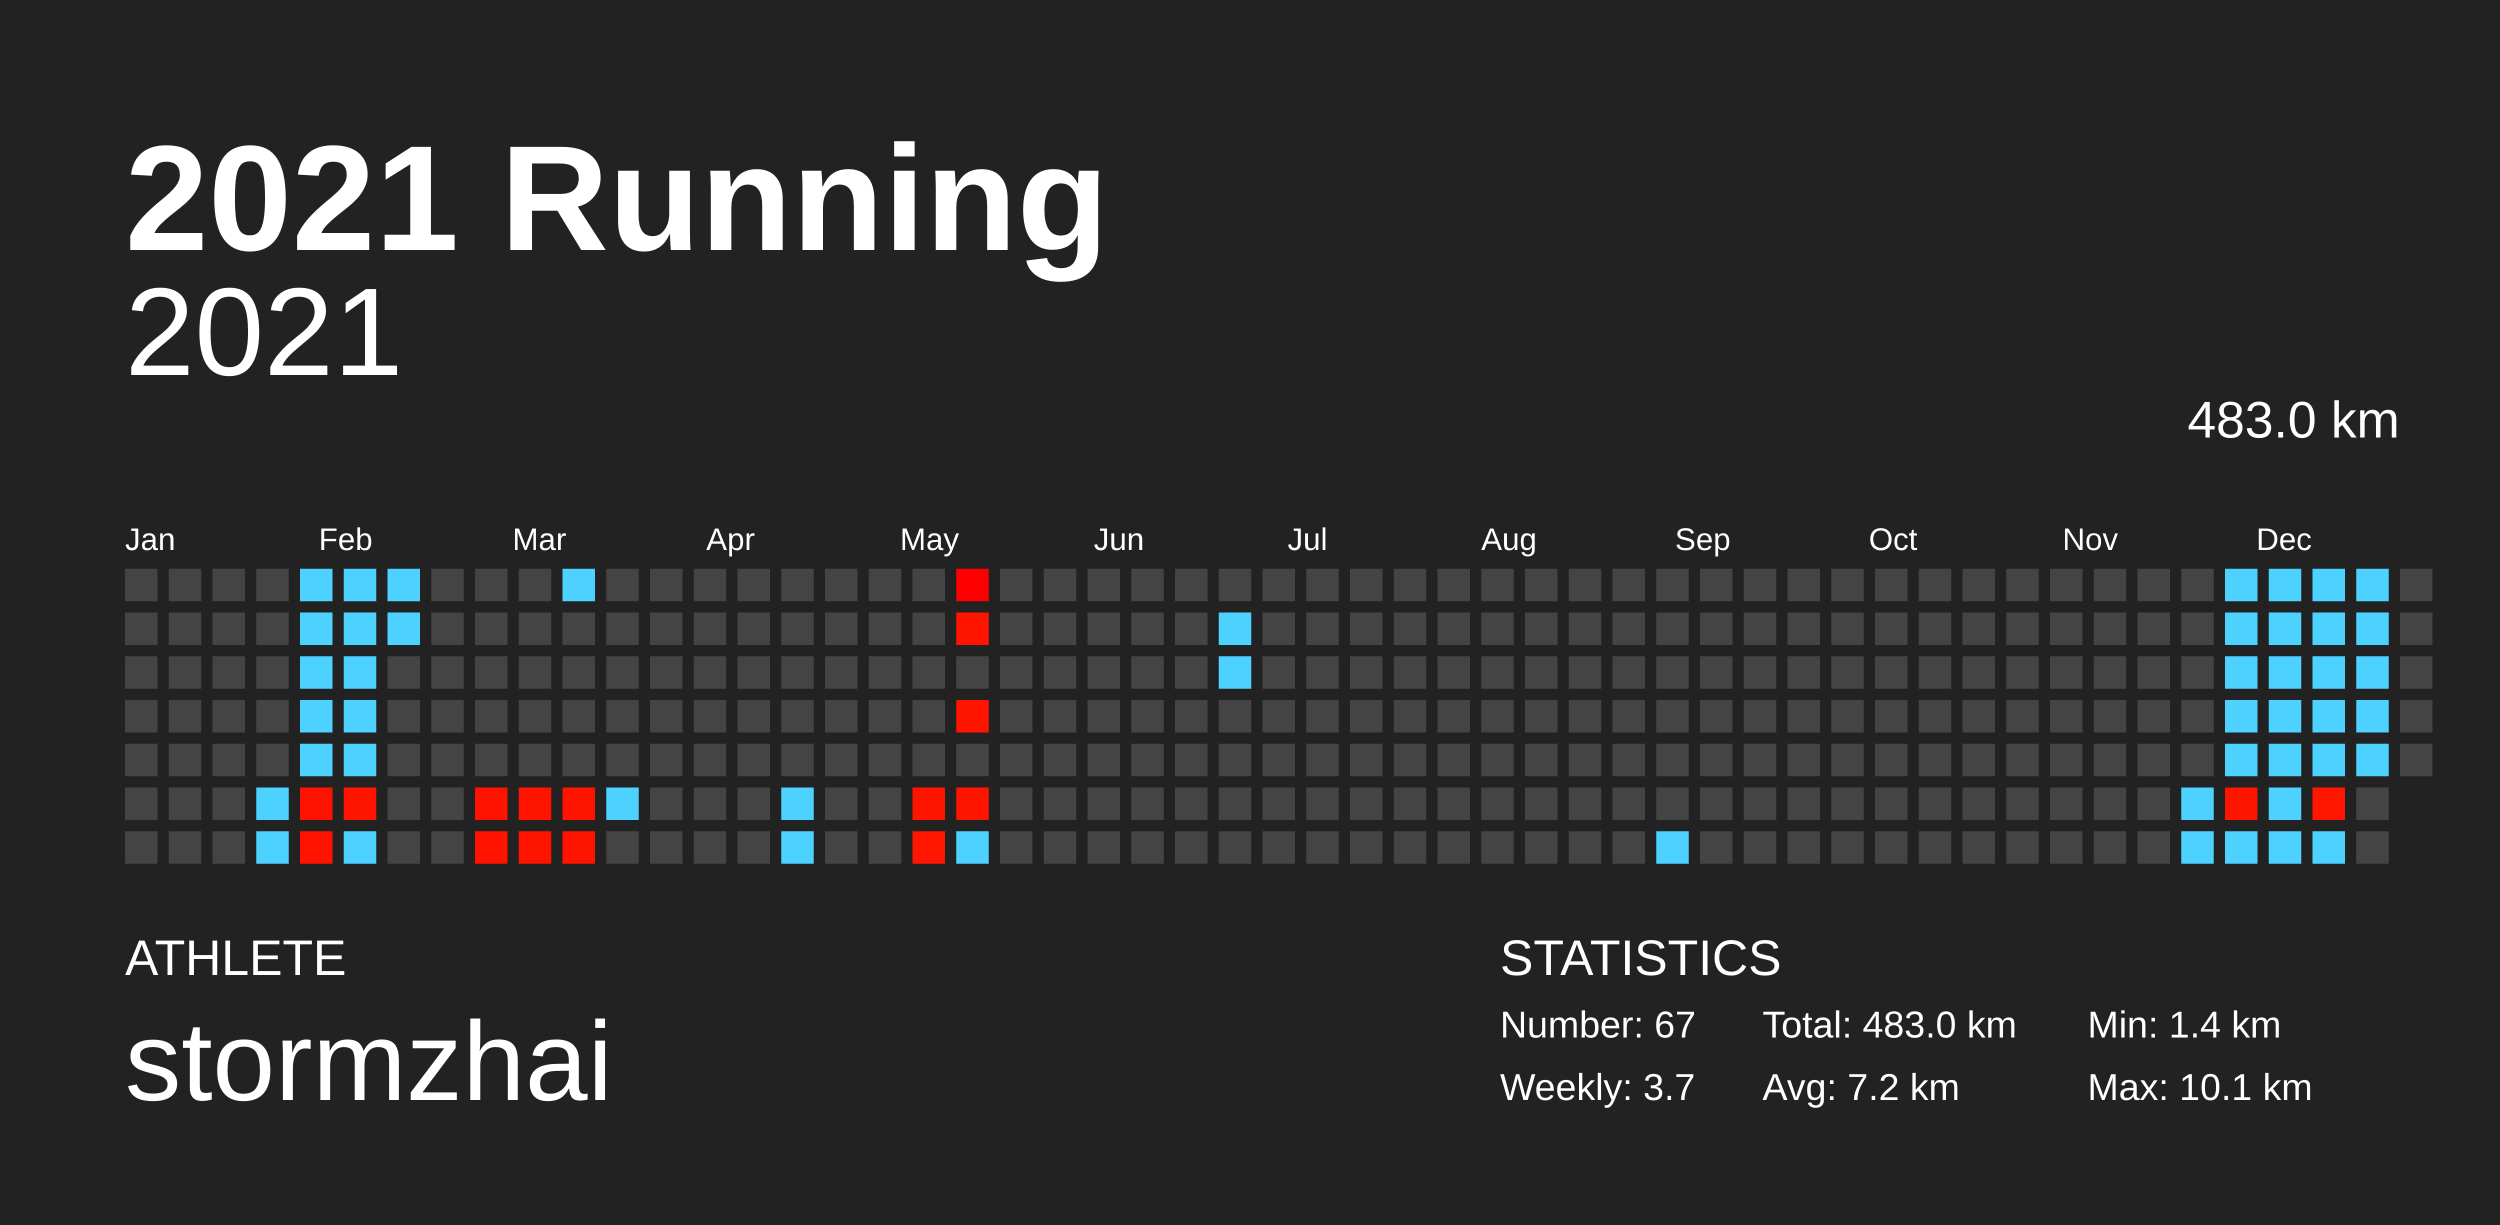
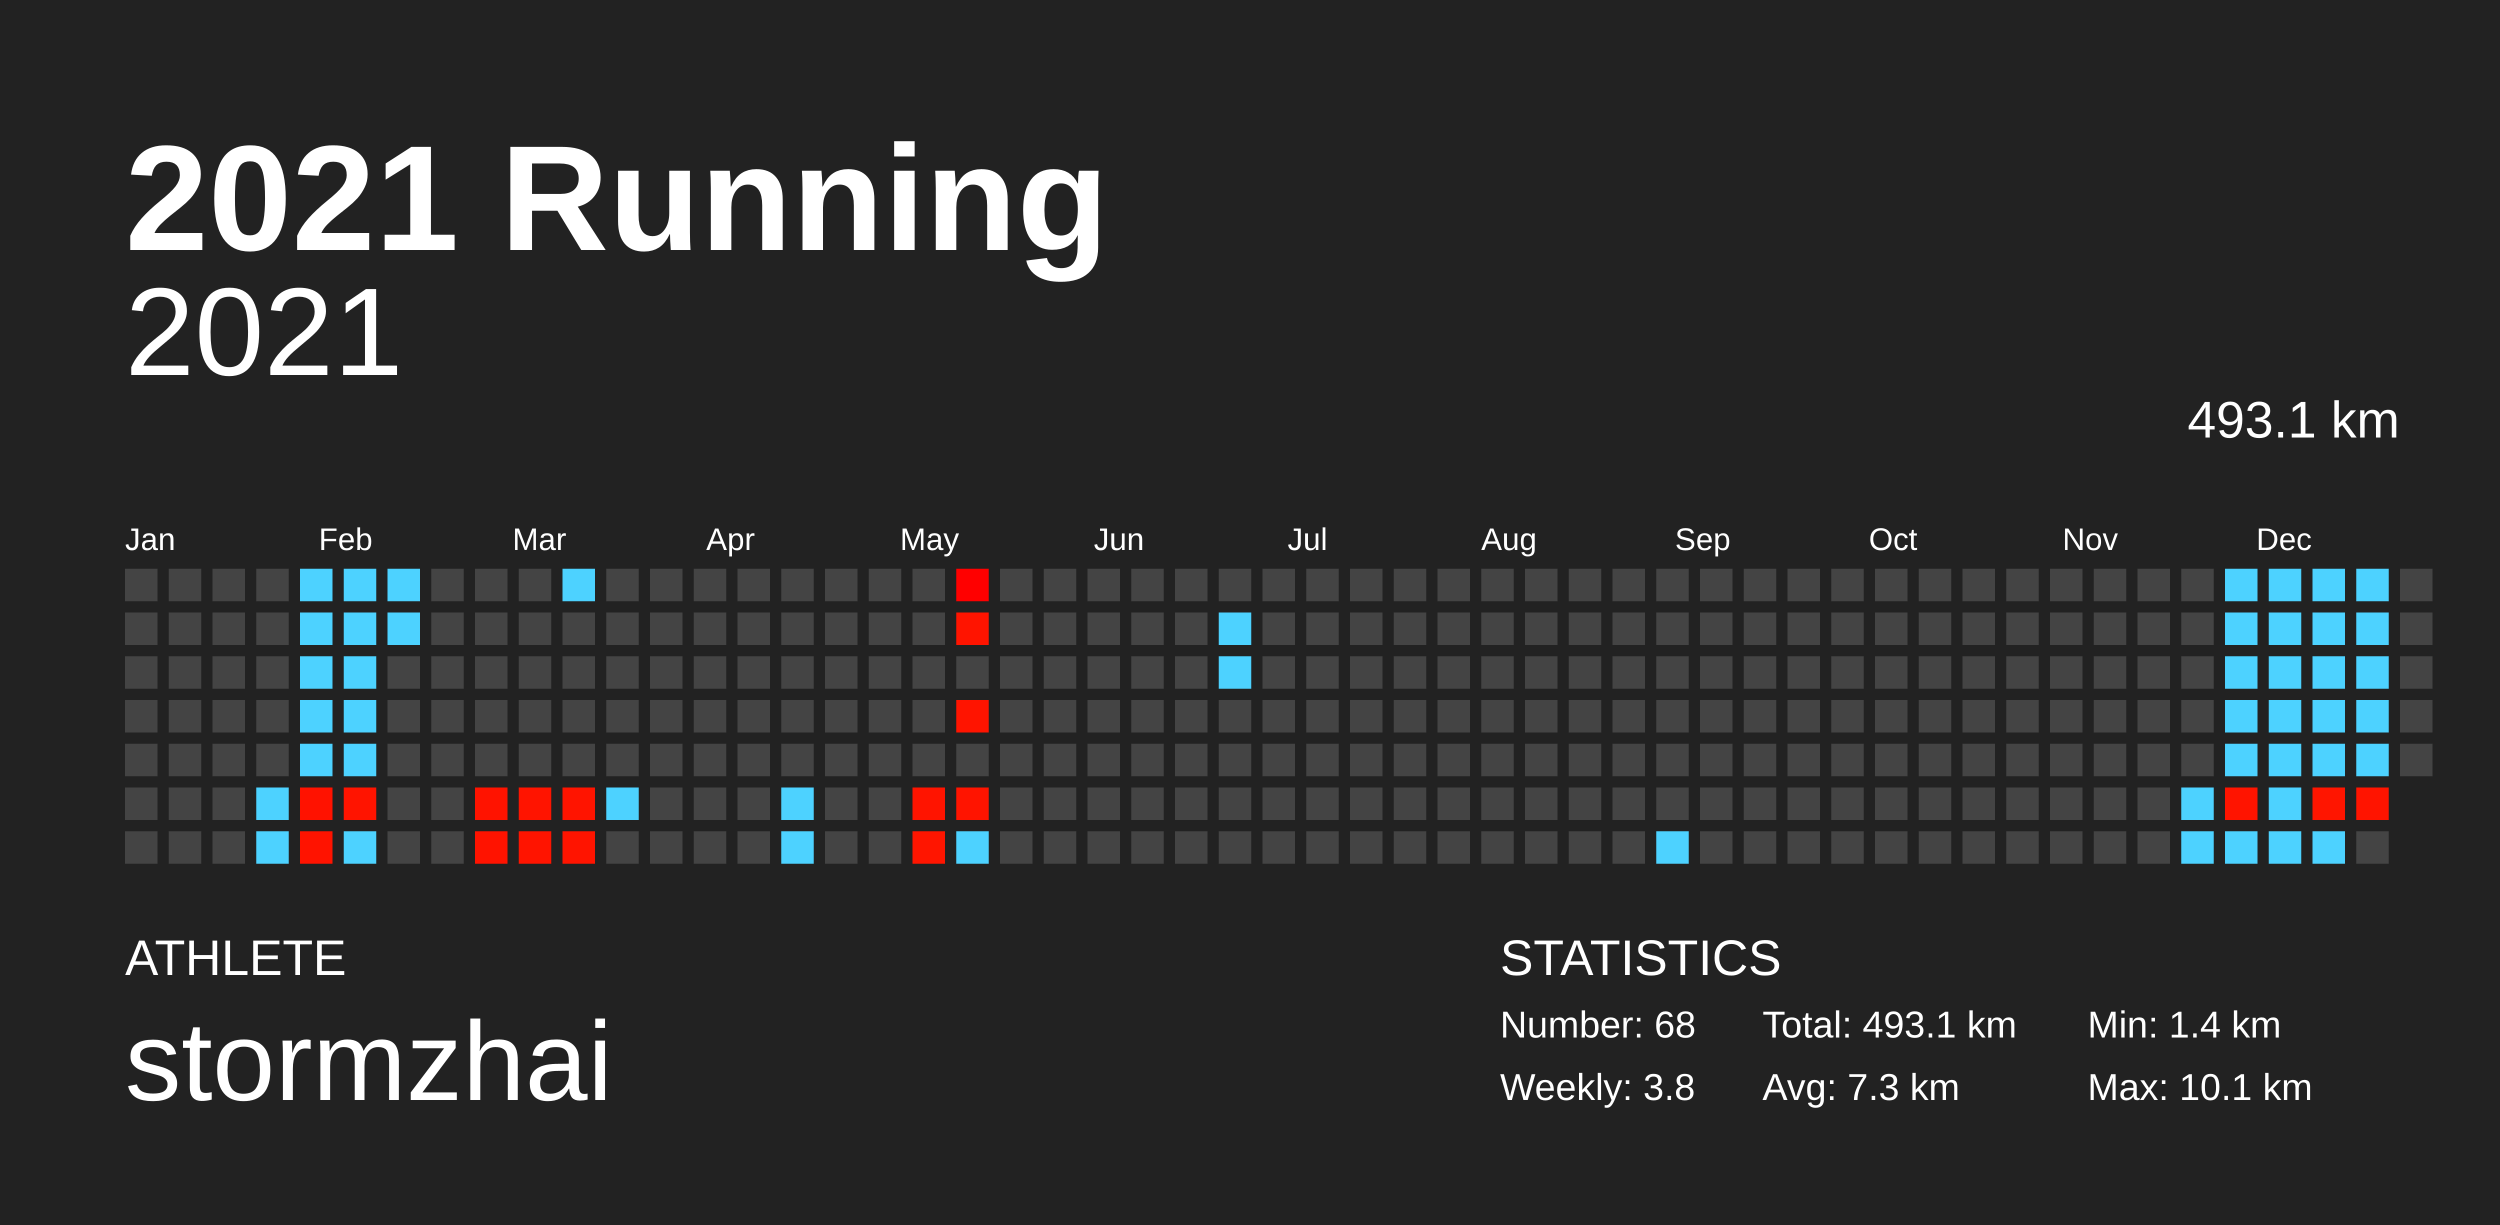
<svg xmlns="http://www.w3.org/2000/svg" baseProfile="full" height="98mm" version="1.1" viewBox="0,0,200,98" width="200mm">
  <defs />
  <rect fill="#222222" height="98" width="200" x="0" y="0" />
  <text fill="#FFFFFF" style="font-size:12px; font-family:Arial; font-weight:bold;" x="10" y="20">2021 Running</text>
  <text fill="#FFFFFF" style="font-size:4px; font-family:Arial" x="10" y="78">ATHLETE</text>
  <text fill="#FFFFFF" style="font-size:9px; font-family:Arial" x="10" y="88">stormzhai</text>
  <text fill="#FFFFFF" style="font-size:4px; font-family:Arial" x="120" y="78">STATISTICS</text>
-   <text fill="#FFFFFF" style="font-size:3px; font-family:Arial" x="120" y="83">Number: 67</text>
-   <text fill="#FFFFFF" style="font-size:3px; font-family:Arial" x="120" y="88">Weekly: 3.7</text>
-   <text fill="#FFFFFF" style="font-size:3px; font-family:Arial" x="141" y="83">Total: 483.0 km</text>
-   <text fill="#FFFFFF" style="font-size:3px; font-family:Arial" x="141" y="88">Avg: 7.2 km</text>
+   <text fill="#FFFFFF" style="font-size:3px; font-family:Arial" x="120" y="83">Number: 68</text>
+   <text fill="#FFFFFF" style="font-size:3px; font-family:Arial" x="120" y="88">Weekly: 3.8</text>
+   <text fill="#FFFFFF" style="font-size:3px; font-family:Arial" x="141" y="83">Total: 493.1 km</text>
+   <text fill="#FFFFFF" style="font-size:3px; font-family:Arial" x="141" y="88">Avg: 7.3 km</text>
  <text fill="#FFFFFF" style="font-size:3px; font-family:Arial" x="167" y="83">Min: 1.4 km</text>
  <text fill="#FFFFFF" style="font-size:3px; font-family:Arial" x="167" y="88">Max: 10.1 km</text>
  <text alignment-baseline="hanging" fill="#FFFFFF" style="font-size:10.0px; font-family:Arial;" x="10" y="30">2021</text>
-   <text alignment-baseline="hanging" fill="#FFFFFF" style="font-size:4.125px; font-family:Arial;" x="175" y="35">483.0 km</text>
+   <text alignment-baseline="hanging" fill="#FFFFFF" style="font-size:4.125px; font-family:Arial;" x="175" y="35">493.1 km</text>
  <text fill="#FFFFFF" style="font-size:2.5px; font-family:Arial" x="10.0" y="44">Jan</text>
  <text fill="#FFFFFF" style="font-size:2.5px; font-family:Arial" x="25.5" y="44">Feb</text>
  <text fill="#FFFFFF" style="font-size:2.5px; font-family:Arial" x="41.0" y="44">Mar</text>
  <text fill="#FFFFFF" style="font-size:2.5px; font-family:Arial" x="56.5" y="44">Apr</text>
  <text fill="#FFFFFF" style="font-size:2.5px; font-family:Arial" x="72.0" y="44">May</text>
  <text fill="#FFFFFF" style="font-size:2.5px; font-family:Arial" x="87.5" y="44">Jun</text>
  <text fill="#FFFFFF" style="font-size:2.5px; font-family:Arial" x="103.0" y="44">Jul</text>
  <text fill="#FFFFFF" style="font-size:2.5px; font-family:Arial" x="118.5" y="44">Aug</text>
  <text fill="#FFFFFF" style="font-size:2.5px; font-family:Arial" x="134.0" y="44">Sep</text>
  <text fill="#FFFFFF" style="font-size:2.5px; font-family:Arial" x="149.5" y="44">Oct</text>
  <text fill="#FFFFFF" style="font-size:2.5px; font-family:Arial" x="165.0" y="44">Nov</text>
  <text fill="#FFFFFF" style="font-size:2.5px; font-family:Arial" x="180.5" y="44">Dec</text>
  <rect fill="#444444" height="2.6" width="2.6" x="10.0" y="45.5" />
  <rect fill="#444444" height="2.6" width="2.6" x="10.0" y="49.0" />
  <rect fill="#444444" height="2.6" width="2.6" x="10.0" y="52.5" />
  <rect fill="#444444" height="2.6" width="2.6" x="10.0" y="56.0" />
  <rect fill="#444444" height="2.6" width="2.6" x="10.0" y="59.5" />
  <rect fill="#444444" height="2.6" width="2.6" x="10.0" y="63.0" />
  <rect fill="#444444" height="2.6" width="2.6" x="10.0" y="66.5" />
  <rect fill="#444444" height="2.6" width="2.6" x="13.5" y="45.5" />
  <rect fill="#444444" height="2.6" width="2.6" x="13.5" y="49.0" />
  <rect fill="#444444" height="2.6" width="2.6" x="13.5" y="52.5" />
  <rect fill="#444444" height="2.6" width="2.6" x="13.5" y="56.0" />
  <rect fill="#444444" height="2.6" width="2.6" x="13.5" y="59.5" />
  <rect fill="#444444" height="2.6" width="2.6" x="13.5" y="63.0" />
  <rect fill="#444444" height="2.6" width="2.6" x="13.5" y="66.5" />
  <rect fill="#444444" height="2.6" width="2.6" x="17.0" y="45.5" />
  <rect fill="#444444" height="2.6" width="2.6" x="17.0" y="49.0" />
  <rect fill="#444444" height="2.6" width="2.6" x="17.0" y="52.5" />
  <rect fill="#444444" height="2.6" width="2.6" x="17.0" y="56.0" />
  <rect fill="#444444" height="2.6" width="2.6" x="17.0" y="59.5" />
  <rect fill="#444444" height="2.6" width="2.6" x="17.0" y="63.0" />
  <rect fill="#444444" height="2.6" width="2.6" x="17.0" y="66.5" />
  <rect fill="#444444" height="2.6" width="2.6" x="20.5" y="45.5" />
  <rect fill="#444444" height="2.6" width="2.6" x="20.5" y="49.0" />
  <rect fill="#444444" height="2.6" width="2.6" x="20.5" y="52.5" />
  <rect fill="#444444" height="2.6" width="2.6" x="20.5" y="56.0" />
  <rect fill="#444444" height="2.6" width="2.6" x="20.5" y="59.5" />
  <rect fill="#4dd2ff" height="2.6" width="2.6" x="20.5" y="63.0" />
  <rect fill="#4dd2ff" height="2.6" width="2.6" x="20.5" y="66.5" />
  <rect fill="#4dd2ff" height="2.6" width="2.6" x="24.0" y="45.5" />
  <rect fill="#4dd2ff" height="2.6" width="2.6" x="24.0" y="49.0" />
  <rect fill="#4dd2ff" height="2.6" width="2.6" x="24.0" y="52.5" />
  <rect fill="#4dd2ff" height="2.6" width="2.6" x="24.0" y="56.0" />
  <rect fill="#4dd2ff" height="2.6" width="2.6" x="24.0" y="59.5" />
  <rect fill="#ff1200" height="2.6" width="2.6" x="24.0" y="63.0" />
  <rect fill="#ff1300" height="2.6" width="2.6" x="24.0" y="66.5" />
  <rect fill="#4dd2ff" height="2.6" width="2.6" x="27.5" y="45.5" />
  <rect fill="#4dd2ff" height="2.6" width="2.6" x="27.5" y="49.0" />
  <rect fill="#4dd2ff" height="2.6" width="2.6" x="27.5" y="52.5" />
  <rect fill="#4dd2ff" height="2.6" width="2.6" x="27.5" y="56.0" />
  <rect fill="#4dd2ff" height="2.6" width="2.6" x="27.5" y="59.5" />
  <rect fill="#ff1400" height="2.6" width="2.6" x="27.5" y="63.0" />
  <rect fill="#4dd2ff" height="2.6" width="2.6" x="27.5" y="66.5" />
  <rect fill="#4dd2ff" height="2.6" width="2.6" x="31.0" y="45.5" />
  <rect fill="#4dd2ff" height="2.6" width="2.6" x="31.0" y="49.0" />
  <rect fill="#444444" height="2.6" width="2.6" x="31.0" y="52.5" />
  <rect fill="#444444" height="2.6" width="2.6" x="31.0" y="56.0" />
  <rect fill="#444444" height="2.6" width="2.6" x="31.0" y="59.5" />
  <rect fill="#444444" height="2.6" width="2.6" x="31.0" y="63.0" />
  <rect fill="#444444" height="2.6" width="2.6" x="31.0" y="66.5" />
  <rect fill="#444444" height="2.6" width="2.6" x="34.5" y="45.5" />
  <rect fill="#444444" height="2.6" width="2.6" x="34.5" y="49.0" />
  <rect fill="#444444" height="2.6" width="2.6" x="34.5" y="52.5" />
  <rect fill="#444444" height="2.6" width="2.6" x="34.5" y="56.0" />
  <rect fill="#444444" height="2.6" width="2.6" x="34.5" y="59.5" />
  <rect fill="#444444" height="2.6" width="2.6" x="34.5" y="63.0" />
  <rect fill="#444444" height="2.6" width="2.6" x="34.5" y="66.5" />
  <rect fill="#444444" height="2.6" width="2.6" x="38.0" y="45.5" />
  <rect fill="#444444" height="2.6" width="2.6" x="38.0" y="49.0" />
  <rect fill="#444444" height="2.6" width="2.6" x="38.0" y="52.5" />
  <rect fill="#444444" height="2.6" width="2.6" x="38.0" y="56.0" />
  <rect fill="#444444" height="2.6" width="2.6" x="38.0" y="59.5" />
  <rect fill="#ff1300" height="2.6" width="2.6" x="38.0" y="63.0" />
  <rect fill="#ff1300" height="2.6" width="2.6" x="38.0" y="66.5" />
  <rect fill="#444444" height="2.6" width="2.6" x="41.5" y="45.5" />
  <rect fill="#444444" height="2.6" width="2.6" x="41.5" y="49.0" />
  <rect fill="#444444" height="2.6" width="2.6" x="41.5" y="52.5" />
  <rect fill="#444444" height="2.6" width="2.6" x="41.5" y="56.0" />
  <rect fill="#444444" height="2.6" width="2.6" x="41.5" y="59.5" />
  <rect fill="#ff1400" height="2.6" width="2.6" x="41.5" y="63.0" />
  <rect fill="#ff1400" height="2.6" width="2.6" x="41.5" y="66.5" />
  <rect fill="#4dd2ff" height="2.6" width="2.6" x="45.0" y="45.5" />
  <rect fill="#444444" height="2.6" width="2.6" x="45.0" y="49.0" />
  <rect fill="#444444" height="2.6" width="2.6" x="45.0" y="52.5" />
  <rect fill="#444444" height="2.6" width="2.6" x="45.0" y="56.0" />
  <rect fill="#444444" height="2.6" width="2.6" x="45.0" y="59.5" />
  <rect fill="#ff1400" height="2.6" width="2.6" x="45.0" y="63.0" />
  <rect fill="#ff1400" height="2.6" width="2.6" x="45.0" y="66.5" />
  <rect fill="#444444" height="2.6" width="2.6" x="48.5" y="45.5" />
  <rect fill="#444444" height="2.6" width="2.6" x="48.5" y="49.0" />
  <rect fill="#444444" height="2.6" width="2.6" x="48.5" y="52.5" />
  <rect fill="#444444" height="2.6" width="2.6" x="48.5" y="56.0" />
  <rect fill="#444444" height="2.6" width="2.6" x="48.5" y="59.5" />
  <rect fill="#4dd2ff" height="2.6" width="2.6" x="48.5" y="63.0" />
  <rect fill="#444444" height="2.6" width="2.6" x="48.5" y="66.5" />
  <rect fill="#444444" height="2.6" width="2.6" x="52.0" y="45.5" />
  <rect fill="#444444" height="2.6" width="2.6" x="52.0" y="49.0" />
  <rect fill="#444444" height="2.6" width="2.6" x="52.0" y="52.5" />
  <rect fill="#444444" height="2.6" width="2.6" x="52.0" y="56.0" />
  <rect fill="#444444" height="2.6" width="2.6" x="52.0" y="59.5" />
  <rect fill="#444444" height="2.6" width="2.6" x="52.0" y="63.0" />
  <rect fill="#444444" height="2.6" width="2.6" x="52.0" y="66.5" />
  <rect fill="#444444" height="2.6" width="2.6" x="55.5" y="45.5" />
  <rect fill="#444444" height="2.6" width="2.6" x="55.5" y="49.0" />
  <rect fill="#444444" height="2.6" width="2.6" x="55.5" y="52.5" />
  <rect fill="#444444" height="2.6" width="2.6" x="55.5" y="56.0" />
  <rect fill="#444444" height="2.6" width="2.6" x="55.5" y="59.5" />
  <rect fill="#444444" height="2.6" width="2.6" x="55.5" y="63.0" />
  <rect fill="#444444" height="2.6" width="2.6" x="55.5" y="66.5" />
  <rect fill="#444444" height="2.6" width="2.6" x="59.0" y="45.5" />
  <rect fill="#444444" height="2.6" width="2.6" x="59.0" y="49.0" />
  <rect fill="#444444" height="2.6" width="2.6" x="59.0" y="52.5" />
  <rect fill="#444444" height="2.6" width="2.6" x="59.0" y="56.0" />
  <rect fill="#444444" height="2.6" width="2.6" x="59.0" y="59.5" />
  <rect fill="#444444" height="2.6" width="2.6" x="59.0" y="63.0" />
  <rect fill="#444444" height="2.6" width="2.6" x="59.0" y="66.5" />
  <rect fill="#444444" height="2.6" width="2.6" x="62.5" y="45.5" />
  <rect fill="#444444" height="2.6" width="2.6" x="62.5" y="49.0" />
  <rect fill="#444444" height="2.6" width="2.6" x="62.5" y="52.5" />
  <rect fill="#444444" height="2.6" width="2.6" x="62.5" y="56.0" />
  <rect fill="#444444" height="2.6" width="2.6" x="62.5" y="59.5" />
  <rect fill="#4dd2ff" height="2.6" width="2.6" x="62.5" y="63.0" />
  <rect fill="#4dd2ff" height="2.6" width="2.6" x="62.5" y="66.5" />
  <rect fill="#444444" height="2.6" width="2.6" x="66.0" y="45.5" />
  <rect fill="#444444" height="2.6" width="2.6" x="66.0" y="49.0" />
  <rect fill="#444444" height="2.6" width="2.6" x="66.0" y="52.5" />
  <rect fill="#444444" height="2.6" width="2.6" x="66.0" y="56.0" />
  <rect fill="#444444" height="2.6" width="2.6" x="66.0" y="59.5" />
  <rect fill="#444444" height="2.6" width="2.6" x="66.0" y="63.0" />
  <rect fill="#444444" height="2.6" width="2.6" x="66.0" y="66.5" />
  <rect fill="#444444" height="2.6" width="2.6" x="69.5" y="45.5" />
  <rect fill="#444444" height="2.6" width="2.6" x="69.5" y="49.0" />
  <rect fill="#444444" height="2.6" width="2.6" x="69.5" y="52.5" />
  <rect fill="#444444" height="2.6" width="2.6" x="69.5" y="56.0" />
  <rect fill="#444444" height="2.6" width="2.6" x="69.5" y="59.5" />
  <rect fill="#444444" height="2.6" width="2.6" x="69.5" y="63.0" />
  <rect fill="#444444" height="2.6" width="2.6" x="69.5" y="66.5" />
  <rect fill="#444444" height="2.6" width="2.6" x="73.0" y="45.5" />
  <rect fill="#444444" height="2.6" width="2.6" x="73.0" y="49.0" />
  <rect fill="#444444" height="2.6" width="2.6" x="73.0" y="52.5" />
  <rect fill="#444444" height="2.6" width="2.6" x="73.0" y="56.0" />
  <rect fill="#444444" height="2.6" width="2.6" x="73.0" y="59.5" />
  <rect fill="#ff1400" height="2.6" width="2.6" x="73.0" y="63.0" />
  <rect fill="#ff1500" height="2.6" width="2.6" x="73.0" y="66.5" />
  <rect fill="#ff0000" height="2.6" width="2.6" x="76.5" y="45.5" />
  <rect fill="#ff1400" height="2.6" width="2.6" x="76.5" y="49.0" />
  <rect fill="#444444" height="2.6" width="2.6" x="76.5" y="52.5" />
  <rect fill="#ff1400" height="2.6" width="2.6" x="76.5" y="56.0" />
  <rect fill="#444444" height="2.6" width="2.6" x="76.5" y="59.5" />
  <rect fill="#ff1400" height="2.6" width="2.6" x="76.5" y="63.0" />
  <rect fill="#4dd2ff" height="2.6" width="2.6" x="76.5" y="66.5" />
  <rect fill="#444444" height="2.6" width="2.6" x="80.0" y="45.5" />
  <rect fill="#444444" height="2.6" width="2.6" x="80.0" y="49.0" />
  <rect fill="#444444" height="2.6" width="2.6" x="80.0" y="52.5" />
  <rect fill="#444444" height="2.6" width="2.6" x="80.0" y="56.0" />
  <rect fill="#444444" height="2.6" width="2.6" x="80.0" y="59.5" />
  <rect fill="#444444" height="2.6" width="2.6" x="80.0" y="63.0" />
  <rect fill="#444444" height="2.6" width="2.6" x="80.0" y="66.5" />
  <rect fill="#444444" height="2.6" width="2.6" x="83.5" y="45.5" />
  <rect fill="#444444" height="2.6" width="2.6" x="83.5" y="49.0" />
  <rect fill="#444444" height="2.6" width="2.6" x="83.5" y="52.5" />
  <rect fill="#444444" height="2.6" width="2.6" x="83.5" y="56.0" />
  <rect fill="#444444" height="2.6" width="2.6" x="83.5" y="59.5" />
  <rect fill="#444444" height="2.6" width="2.6" x="83.5" y="63.0" />
  <rect fill="#444444" height="2.6" width="2.6" x="83.5" y="66.5" />
  <rect fill="#444444" height="2.6" width="2.6" x="87.0" y="45.5" />
  <rect fill="#444444" height="2.6" width="2.6" x="87.0" y="49.0" />
  <rect fill="#444444" height="2.6" width="2.6" x="87.0" y="52.5" />
  <rect fill="#444444" height="2.6" width="2.6" x="87.0" y="56.0" />
  <rect fill="#444444" height="2.6" width="2.6" x="87.0" y="59.5" />
  <rect fill="#444444" height="2.6" width="2.6" x="87.0" y="63.0" />
  <rect fill="#444444" height="2.6" width="2.6" x="87.0" y="66.5" />
  <rect fill="#444444" height="2.6" width="2.6" x="90.5" y="45.5" />
  <rect fill="#444444" height="2.6" width="2.6" x="90.5" y="49.0" />
  <rect fill="#444444" height="2.6" width="2.6" x="90.5" y="52.5" />
  <rect fill="#444444" height="2.6" width="2.6" x="90.5" y="56.0" />
  <rect fill="#444444" height="2.6" width="2.6" x="90.5" y="59.5" />
  <rect fill="#444444" height="2.6" width="2.6" x="90.5" y="63.0" />
  <rect fill="#444444" height="2.6" width="2.6" x="90.5" y="66.5" />
  <rect fill="#444444" height="2.6" width="2.6" x="94.0" y="45.5" />
  <rect fill="#444444" height="2.6" width="2.6" x="94.0" y="49.0" />
  <rect fill="#444444" height="2.6" width="2.6" x="94.0" y="52.5" />
  <rect fill="#444444" height="2.6" width="2.6" x="94.0" y="56.0" />
  <rect fill="#444444" height="2.6" width="2.6" x="94.0" y="59.5" />
  <rect fill="#444444" height="2.6" width="2.6" x="94.0" y="63.0" />
  <rect fill="#444444" height="2.6" width="2.6" x="94.0" y="66.5" />
  <rect fill="#444444" height="2.6" width="2.6" x="97.5" y="45.5" />
  <rect fill="#4dd2ff" height="2.6" width="2.6" x="97.5" y="49.0" />
  <rect fill="#4dd2ff" height="2.6" width="2.6" x="97.5" y="52.5" />
  <rect fill="#444444" height="2.6" width="2.6" x="97.5" y="56.0" />
  <rect fill="#444444" height="2.6" width="2.6" x="97.5" y="59.5" />
  <rect fill="#444444" height="2.6" width="2.6" x="97.5" y="63.0" />
  <rect fill="#444444" height="2.6" width="2.6" x="97.5" y="66.5" />
  <rect fill="#444444" height="2.6" width="2.6" x="101.0" y="45.5" />
  <rect fill="#444444" height="2.6" width="2.6" x="101.0" y="49.0" />
  <rect fill="#444444" height="2.6" width="2.6" x="101.0" y="52.5" />
  <rect fill="#444444" height="2.6" width="2.6" x="101.0" y="56.0" />
  <rect fill="#444444" height="2.6" width="2.6" x="101.0" y="59.5" />
  <rect fill="#444444" height="2.6" width="2.6" x="101.0" y="63.0" />
  <rect fill="#444444" height="2.6" width="2.6" x="101.0" y="66.5" />
  <rect fill="#444444" height="2.6" width="2.6" x="104.5" y="45.5" />
  <rect fill="#444444" height="2.6" width="2.6" x="104.5" y="49.0" />
  <rect fill="#444444" height="2.6" width="2.6" x="104.5" y="52.5" />
  <rect fill="#444444" height="2.6" width="2.6" x="104.5" y="56.0" />
  <rect fill="#444444" height="2.6" width="2.6" x="104.5" y="59.5" />
  <rect fill="#444444" height="2.6" width="2.6" x="104.5" y="63.0" />
  <rect fill="#444444" height="2.6" width="2.6" x="104.5" y="66.5" />
  <rect fill="#444444" height="2.6" width="2.6" x="108.0" y="45.5" />
  <rect fill="#444444" height="2.6" width="2.6" x="108.0" y="49.0" />
  <rect fill="#444444" height="2.6" width="2.6" x="108.0" y="52.5" />
  <rect fill="#444444" height="2.6" width="2.6" x="108.0" y="56.0" />
  <rect fill="#444444" height="2.6" width="2.6" x="108.0" y="59.5" />
  <rect fill="#444444" height="2.6" width="2.6" x="108.0" y="63.0" />
  <rect fill="#444444" height="2.6" width="2.6" x="108.0" y="66.5" />
  <rect fill="#444444" height="2.6" width="2.6" x="111.5" y="45.5" />
  <rect fill="#444444" height="2.6" width="2.6" x="111.5" y="49.0" />
  <rect fill="#444444" height="2.6" width="2.6" x="111.5" y="52.5" />
  <rect fill="#444444" height="2.6" width="2.6" x="111.5" y="56.0" />
  <rect fill="#444444" height="2.6" width="2.6" x="111.5" y="59.5" />
  <rect fill="#444444" height="2.6" width="2.6" x="111.5" y="63.0" />
  <rect fill="#444444" height="2.6" width="2.6" x="111.5" y="66.5" />
  <rect fill="#444444" height="2.6" width="2.6" x="115.0" y="45.5" />
  <rect fill="#444444" height="2.6" width="2.6" x="115.0" y="49.0" />
  <rect fill="#444444" height="2.6" width="2.6" x="115.0" y="52.5" />
  <rect fill="#444444" height="2.6" width="2.6" x="115.0" y="56.0" />
  <rect fill="#444444" height="2.6" width="2.6" x="115.0" y="59.5" />
  <rect fill="#444444" height="2.6" width="2.6" x="115.0" y="63.0" />
  <rect fill="#444444" height="2.6" width="2.6" x="115.0" y="66.5" />
  <rect fill="#444444" height="2.6" width="2.6" x="118.5" y="45.5" />
  <rect fill="#444444" height="2.6" width="2.6" x="118.5" y="49.0" />
  <rect fill="#444444" height="2.6" width="2.6" x="118.5" y="52.5" />
  <rect fill="#444444" height="2.6" width="2.6" x="118.5" y="56.0" />
  <rect fill="#444444" height="2.6" width="2.6" x="118.5" y="59.5" />
  <rect fill="#444444" height="2.6" width="2.6" x="118.5" y="63.0" />
  <rect fill="#444444" height="2.6" width="2.6" x="118.5" y="66.5" />
  <rect fill="#444444" height="2.6" width="2.6" x="122.0" y="45.5" />
  <rect fill="#444444" height="2.6" width="2.6" x="122.0" y="49.0" />
  <rect fill="#444444" height="2.6" width="2.6" x="122.0" y="52.5" />
  <rect fill="#444444" height="2.6" width="2.6" x="122.0" y="56.0" />
  <rect fill="#444444" height="2.6" width="2.6" x="122.0" y="59.5" />
  <rect fill="#444444" height="2.6" width="2.6" x="122.0" y="63.0" />
  <rect fill="#444444" height="2.6" width="2.6" x="122.0" y="66.5" />
  <rect fill="#444444" height="2.6" width="2.6" x="125.5" y="45.5" />
  <rect fill="#444444" height="2.6" width="2.6" x="125.5" y="49.0" />
  <rect fill="#444444" height="2.6" width="2.6" x="125.5" y="52.5" />
  <rect fill="#444444" height="2.6" width="2.6" x="125.5" y="56.0" />
  <rect fill="#444444" height="2.6" width="2.6" x="125.5" y="59.5" />
  <rect fill="#444444" height="2.6" width="2.6" x="125.5" y="63.0" />
  <rect fill="#444444" height="2.6" width="2.6" x="125.5" y="66.5" />
  <rect fill="#444444" height="2.6" width="2.6" x="129.0" y="45.5" />
  <rect fill="#444444" height="2.6" width="2.6" x="129.0" y="49.0" />
  <rect fill="#444444" height="2.6" width="2.6" x="129.0" y="52.5" />
  <rect fill="#444444" height="2.6" width="2.6" x="129.0" y="56.0" />
  <rect fill="#444444" height="2.6" width="2.6" x="129.0" y="59.5" />
  <rect fill="#444444" height="2.6" width="2.6" x="129.0" y="63.0" />
  <rect fill="#444444" height="2.6" width="2.6" x="129.0" y="66.5" />
  <rect fill="#444444" height="2.6" width="2.6" x="132.5" y="45.5" />
  <rect fill="#444444" height="2.6" width="2.6" x="132.5" y="49.0" />
  <rect fill="#444444" height="2.6" width="2.6" x="132.5" y="52.5" />
  <rect fill="#444444" height="2.6" width="2.6" x="132.5" y="56.0" />
  <rect fill="#444444" height="2.6" width="2.6" x="132.5" y="59.5" />
  <rect fill="#444444" height="2.6" width="2.6" x="132.5" y="63.0" />
  <rect fill="#4dd2ff" height="2.6" width="2.6" x="132.5" y="66.5" />
  <rect fill="#444444" height="2.6" width="2.6" x="136.0" y="45.5" />
  <rect fill="#444444" height="2.6" width="2.6" x="136.0" y="49.0" />
  <rect fill="#444444" height="2.6" width="2.6" x="136.0" y="52.5" />
  <rect fill="#444444" height="2.6" width="2.6" x="136.0" y="56.0" />
  <rect fill="#444444" height="2.6" width="2.6" x="136.0" y="59.5" />
  <rect fill="#444444" height="2.6" width="2.6" x="136.0" y="63.0" />
  <rect fill="#444444" height="2.6" width="2.6" x="136.0" y="66.5" />
  <rect fill="#444444" height="2.6" width="2.6" x="139.5" y="45.5" />
  <rect fill="#444444" height="2.6" width="2.6" x="139.5" y="49.0" />
  <rect fill="#444444" height="2.6" width="2.6" x="139.5" y="52.5" />
  <rect fill="#444444" height="2.6" width="2.6" x="139.5" y="56.0" />
  <rect fill="#444444" height="2.6" width="2.6" x="139.5" y="59.5" />
  <rect fill="#444444" height="2.6" width="2.6" x="139.5" y="63.0" />
  <rect fill="#444444" height="2.6" width="2.6" x="139.5" y="66.5" />
  <rect fill="#444444" height="2.6" width="2.6" x="143.0" y="45.5" />
  <rect fill="#444444" height="2.6" width="2.6" x="143.0" y="49.0" />
  <rect fill="#444444" height="2.6" width="2.6" x="143.0" y="52.5" />
  <rect fill="#444444" height="2.6" width="2.6" x="143.0" y="56.0" />
  <rect fill="#444444" height="2.6" width="2.6" x="143.0" y="59.5" />
  <rect fill="#444444" height="2.6" width="2.6" x="143.0" y="63.0" />
  <rect fill="#444444" height="2.6" width="2.6" x="143.0" y="66.5" />
  <rect fill="#444444" height="2.6" width="2.6" x="146.5" y="45.5" />
  <rect fill="#444444" height="2.6" width="2.6" x="146.5" y="49.0" />
  <rect fill="#444444" height="2.6" width="2.6" x="146.5" y="52.5" />
  <rect fill="#444444" height="2.6" width="2.6" x="146.5" y="56.0" />
  <rect fill="#444444" height="2.6" width="2.6" x="146.5" y="59.5" />
  <rect fill="#444444" height="2.6" width="2.6" x="146.5" y="63.0" />
  <rect fill="#444444" height="2.6" width="2.6" x="146.5" y="66.5" />
  <rect fill="#444444" height="2.6" width="2.6" x="150.0" y="45.5" />
  <rect fill="#444444" height="2.6" width="2.6" x="150.0" y="49.0" />
  <rect fill="#444444" height="2.6" width="2.6" x="150.0" y="52.5" />
  <rect fill="#444444" height="2.6" width="2.6" x="150.0" y="56.0" />
  <rect fill="#444444" height="2.6" width="2.6" x="150.0" y="59.5" />
  <rect fill="#444444" height="2.6" width="2.6" x="150.0" y="63.0" />
  <rect fill="#444444" height="2.6" width="2.6" x="150.0" y="66.5" />
  <rect fill="#444444" height="2.6" width="2.6" x="153.5" y="45.5" />
  <rect fill="#444444" height="2.6" width="2.6" x="153.5" y="49.0" />
  <rect fill="#444444" height="2.6" width="2.6" x="153.5" y="52.5" />
  <rect fill="#444444" height="2.6" width="2.6" x="153.5" y="56.0" />
  <rect fill="#444444" height="2.6" width="2.6" x="153.5" y="59.5" />
  <rect fill="#444444" height="2.6" width="2.6" x="153.5" y="63.0" />
  <rect fill="#444444" height="2.6" width="2.6" x="153.5" y="66.5" />
  <rect fill="#444444" height="2.6" width="2.6" x="157.0" y="45.5" />
  <rect fill="#444444" height="2.6" width="2.6" x="157.0" y="49.0" />
  <rect fill="#444444" height="2.6" width="2.6" x="157.0" y="52.5" />
  <rect fill="#444444" height="2.6" width="2.6" x="157.0" y="56.0" />
  <rect fill="#444444" height="2.6" width="2.6" x="157.0" y="59.5" />
  <rect fill="#444444" height="2.6" width="2.6" x="157.0" y="63.0" />
  <rect fill="#444444" height="2.6" width="2.6" x="157.0" y="66.5" />
  <rect fill="#444444" height="2.6" width="2.6" x="160.5" y="45.5" />
  <rect fill="#444444" height="2.6" width="2.6" x="160.5" y="49.0" />
  <rect fill="#444444" height="2.6" width="2.6" x="160.5" y="52.5" />
  <rect fill="#444444" height="2.6" width="2.6" x="160.5" y="56.0" />
  <rect fill="#444444" height="2.6" width="2.6" x="160.5" y="59.5" />
  <rect fill="#444444" height="2.6" width="2.6" x="160.5" y="63.0" />
  <rect fill="#444444" height="2.6" width="2.6" x="160.5" y="66.5" />
  <rect fill="#444444" height="2.6" width="2.6" x="164.0" y="45.5" />
  <rect fill="#444444" height="2.6" width="2.6" x="164.0" y="49.0" />
  <rect fill="#444444" height="2.6" width="2.6" x="164.0" y="52.5" />
  <rect fill="#444444" height="2.6" width="2.6" x="164.0" y="56.0" />
  <rect fill="#444444" height="2.6" width="2.6" x="164.0" y="59.5" />
  <rect fill="#444444" height="2.6" width="2.6" x="164.0" y="63.0" />
  <rect fill="#444444" height="2.6" width="2.6" x="164.0" y="66.5" />
  <rect fill="#444444" height="2.6" width="2.6" x="167.5" y="45.5" />
  <rect fill="#444444" height="2.6" width="2.6" x="167.5" y="49.0" />
  <rect fill="#444444" height="2.6" width="2.6" x="167.5" y="52.5" />
  <rect fill="#444444" height="2.6" width="2.6" x="167.5" y="56.0" />
  <rect fill="#444444" height="2.6" width="2.6" x="167.5" y="59.5" />
  <rect fill="#444444" height="2.6" width="2.6" x="167.5" y="63.0" />
  <rect fill="#444444" height="2.6" width="2.6" x="167.5" y="66.5" />
  <rect fill="#444444" height="2.6" width="2.6" x="171.0" y="45.5" />
  <rect fill="#444444" height="2.6" width="2.6" x="171.0" y="49.0" />
  <rect fill="#444444" height="2.6" width="2.6" x="171.0" y="52.5" />
  <rect fill="#444444" height="2.6" width="2.6" x="171.0" y="56.0" />
  <rect fill="#444444" height="2.6" width="2.6" x="171.0" y="59.5" />
  <rect fill="#444444" height="2.6" width="2.6" x="171.0" y="63.0" />
  <rect fill="#444444" height="2.6" width="2.6" x="171.0" y="66.5" />
  <rect fill="#444444" height="2.6" width="2.6" x="174.5" y="45.5" />
  <rect fill="#444444" height="2.6" width="2.6" x="174.5" y="49.0" />
  <rect fill="#444444" height="2.6" width="2.6" x="174.5" y="52.5" />
  <rect fill="#444444" height="2.6" width="2.6" x="174.5" y="56.0" />
  <rect fill="#444444" height="2.6" width="2.6" x="174.5" y="59.5" />
  <rect fill="#4dd2ff" height="2.6" width="2.6" x="174.5" y="63.0" />
  <rect fill="#4dd2ff" height="2.6" width="2.6" x="174.5" y="66.5" />
  <rect fill="#4dd2ff" height="2.6" width="2.6" x="178.0" y="45.5" />
  <rect fill="#4dd2ff" height="2.6" width="2.6" x="178.0" y="49.0" />
  <rect fill="#4dd2ff" height="2.6" width="2.6" x="178.0" y="52.5" />
  <rect fill="#4dd2ff" height="2.6" width="2.6" x="178.0" y="56.0" />
  <rect fill="#4dd2ff" height="2.6" width="2.6" x="178.0" y="59.5" />
  <rect fill="#ff1400" height="2.6" width="2.6" x="178.0" y="63.0" />
  <rect fill="#4dd2ff" height="2.6" width="2.6" x="178.0" y="66.5" />
  <rect fill="#4dd2ff" height="2.6" width="2.6" x="181.5" y="45.5" />
  <rect fill="#4dd2ff" height="2.6" width="2.6" x="181.5" y="49.0" />
  <rect fill="#4dd2ff" height="2.6" width="2.6" x="181.5" y="52.5" />
  <rect fill="#4dd2ff" height="2.6" width="2.6" x="181.5" y="56.0" />
  <rect fill="#4dd2ff" height="2.6" width="2.6" x="181.5" y="59.5" />
  <rect fill="#4dd2ff" height="2.6" width="2.6" x="181.5" y="63.0" />
  <rect fill="#4dd2ff" height="2.6" width="2.6" x="181.5" y="66.5" />
  <rect fill="#4dd2ff" height="2.6" width="2.6" x="185.0" y="45.5" />
  <rect fill="#4dd2ff" height="2.6" width="2.6" x="185.0" y="49.0" />
  <rect fill="#4dd2ff" height="2.6" width="2.6" x="185.0" y="52.5" />
  <rect fill="#4dd2ff" height="2.6" width="2.6" x="185.0" y="56.0" />
  <rect fill="#4dd2ff" height="2.6" width="2.6" x="185.0" y="59.5" />
  <rect fill="#ff1500" height="2.6" width="2.6" x="185.0" y="63.0" />
  <rect fill="#4dd2ff" height="2.6" width="2.6" x="185.0" y="66.5" />
  <rect fill="#4dd2ff" height="2.6" width="2.6" x="188.5" y="45.5" />
  <rect fill="#4dd2ff" height="2.6" width="2.6" x="188.5" y="49.0" />
  <rect fill="#4dd2ff" height="2.6" width="2.6" x="188.5" y="52.5" />
  <rect fill="#4dd2ff" height="2.6" width="2.6" x="188.5" y="56.0" />
  <rect fill="#4dd2ff" height="2.6" width="2.6" x="188.5" y="59.5" />
-   <rect fill="#444444" height="2.6" width="2.6" x="188.5" y="63.0" />
+   <rect fill="#ff1400" height="2.6" width="2.6" x="188.5" y="63.0" />
  <rect fill="#444444" height="2.6" width="2.6" x="188.5" y="66.5" />
  <rect fill="#444444" height="2.6" width="2.6" x="192.0" y="45.5" />
  <rect fill="#444444" height="2.6" width="2.6" x="192.0" y="49.0" />
  <rect fill="#444444" height="2.6" width="2.6" x="192.0" y="52.5" />
  <rect fill="#444444" height="2.6" width="2.6" x="192.0" y="56.0" />
  <rect fill="#444444" height="2.6" width="2.6" x="192.0" y="59.5" />
</svg>
